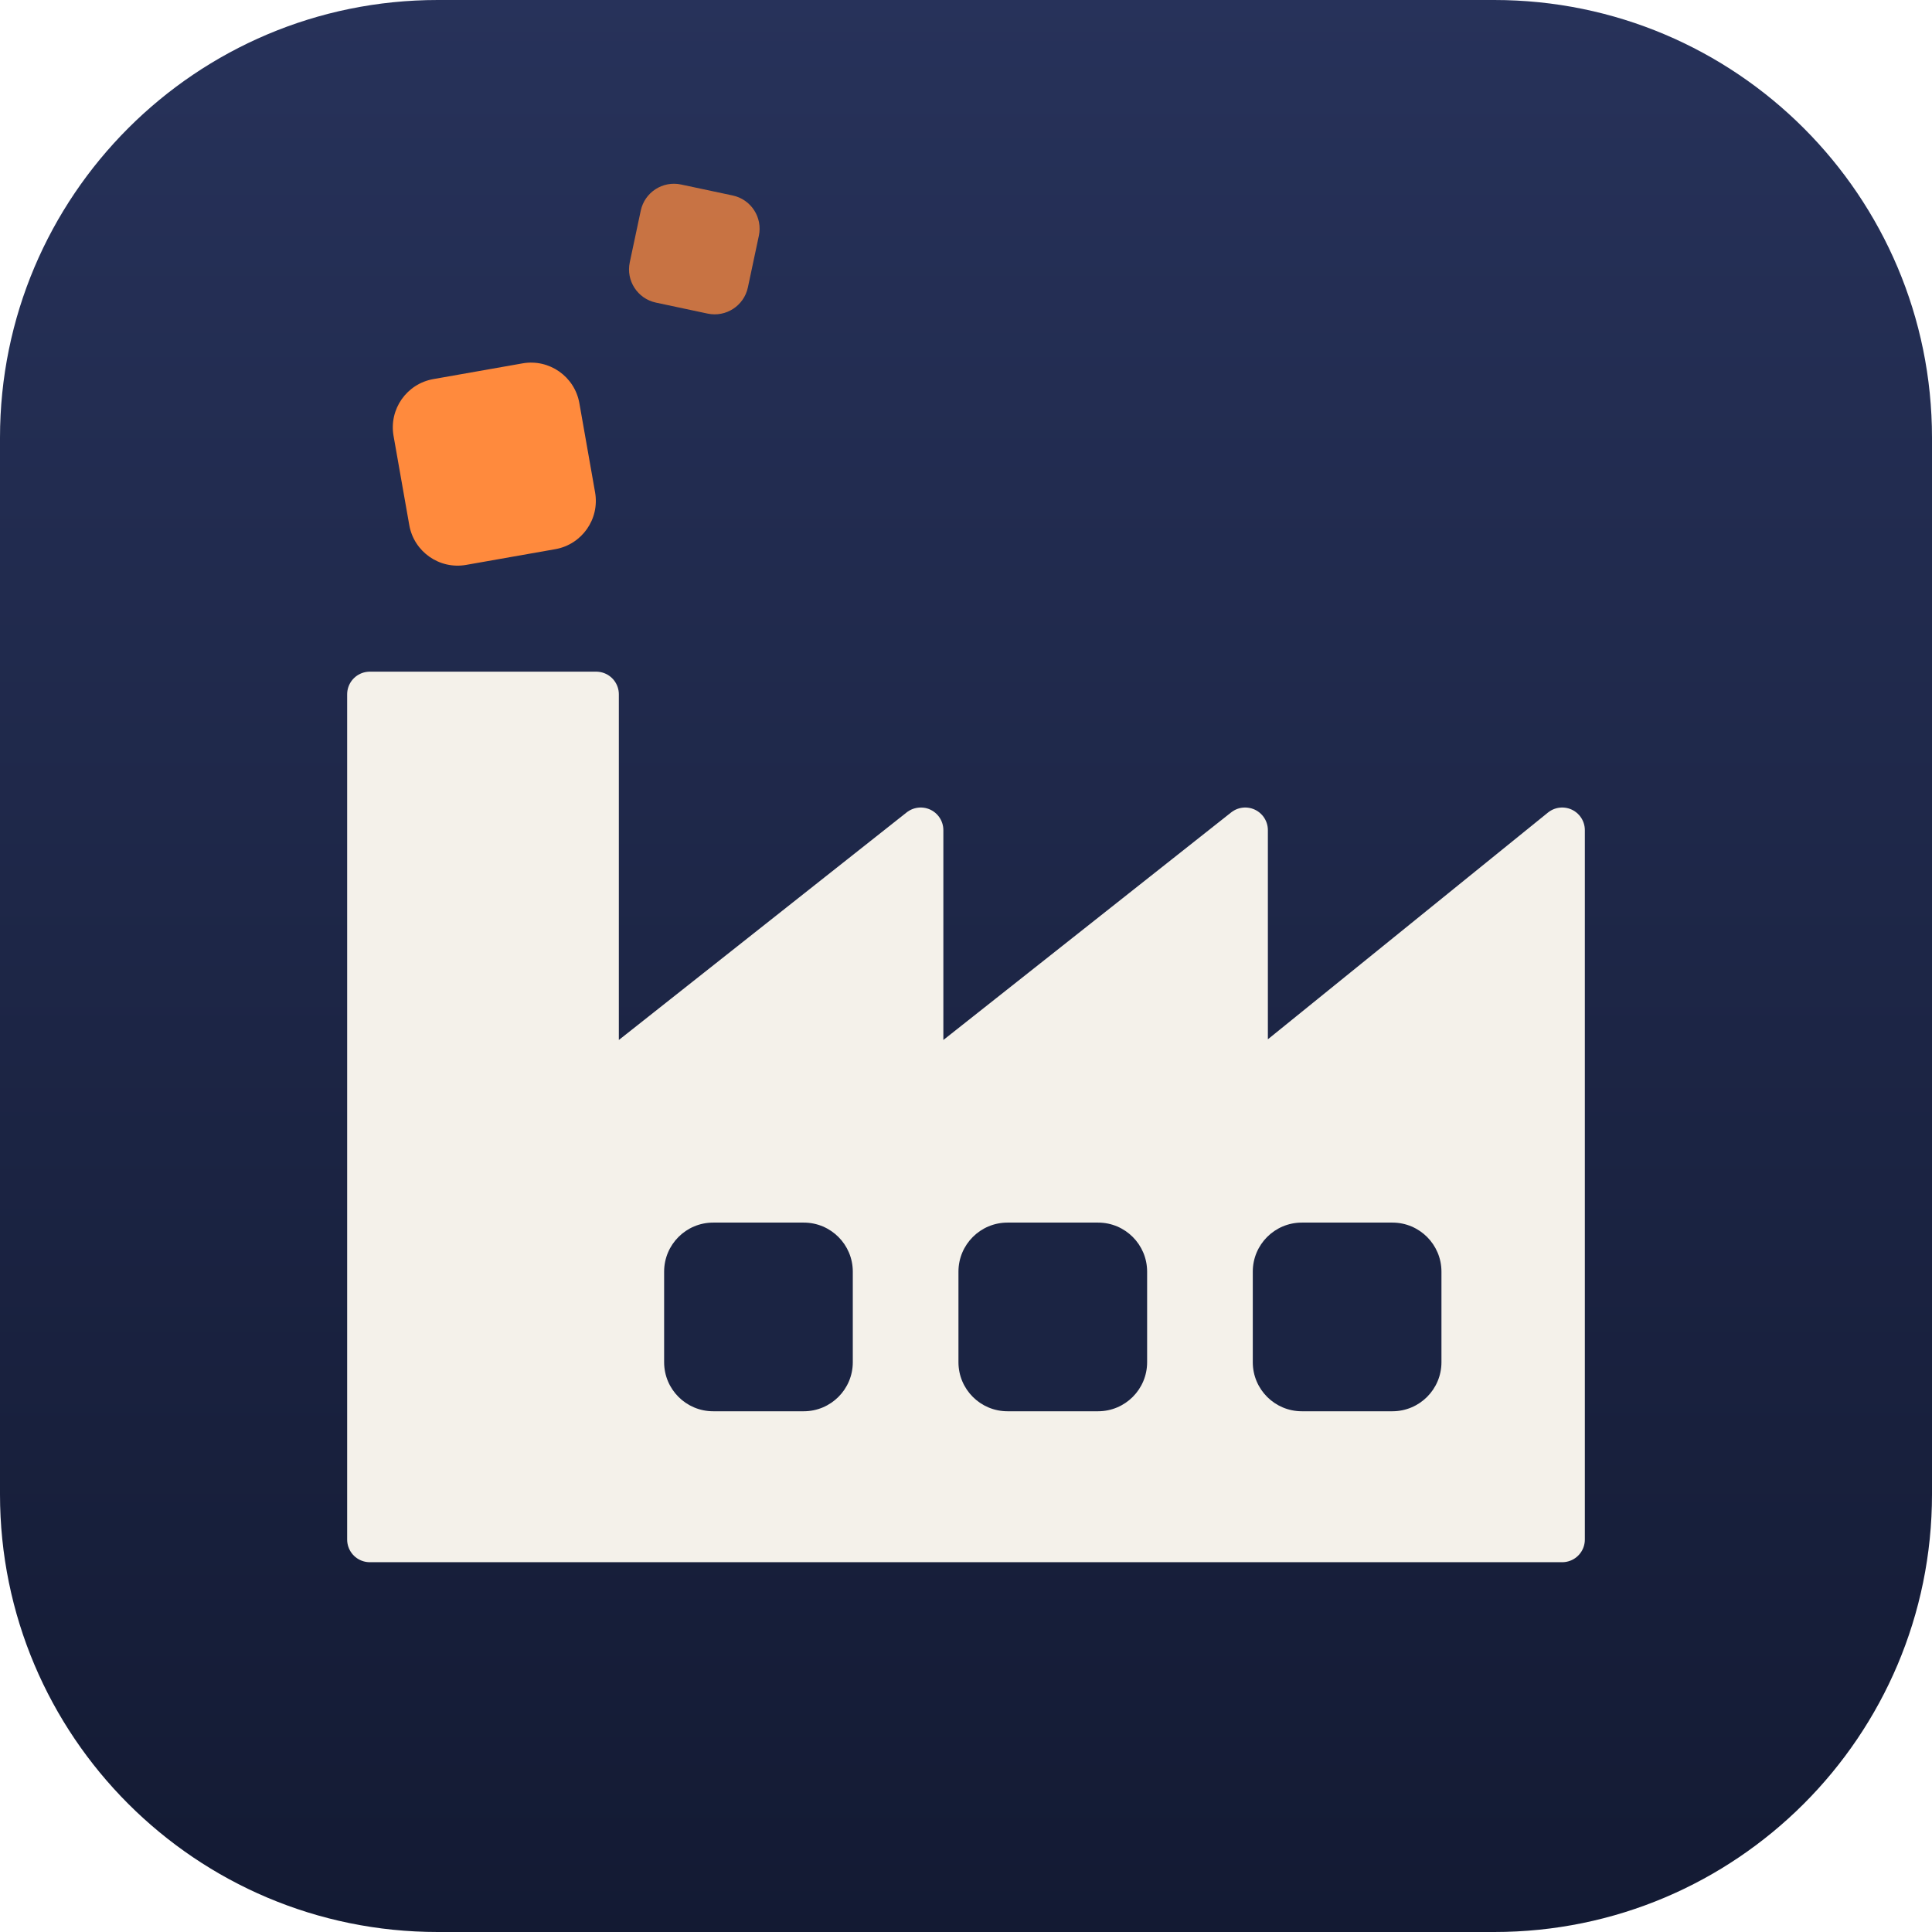
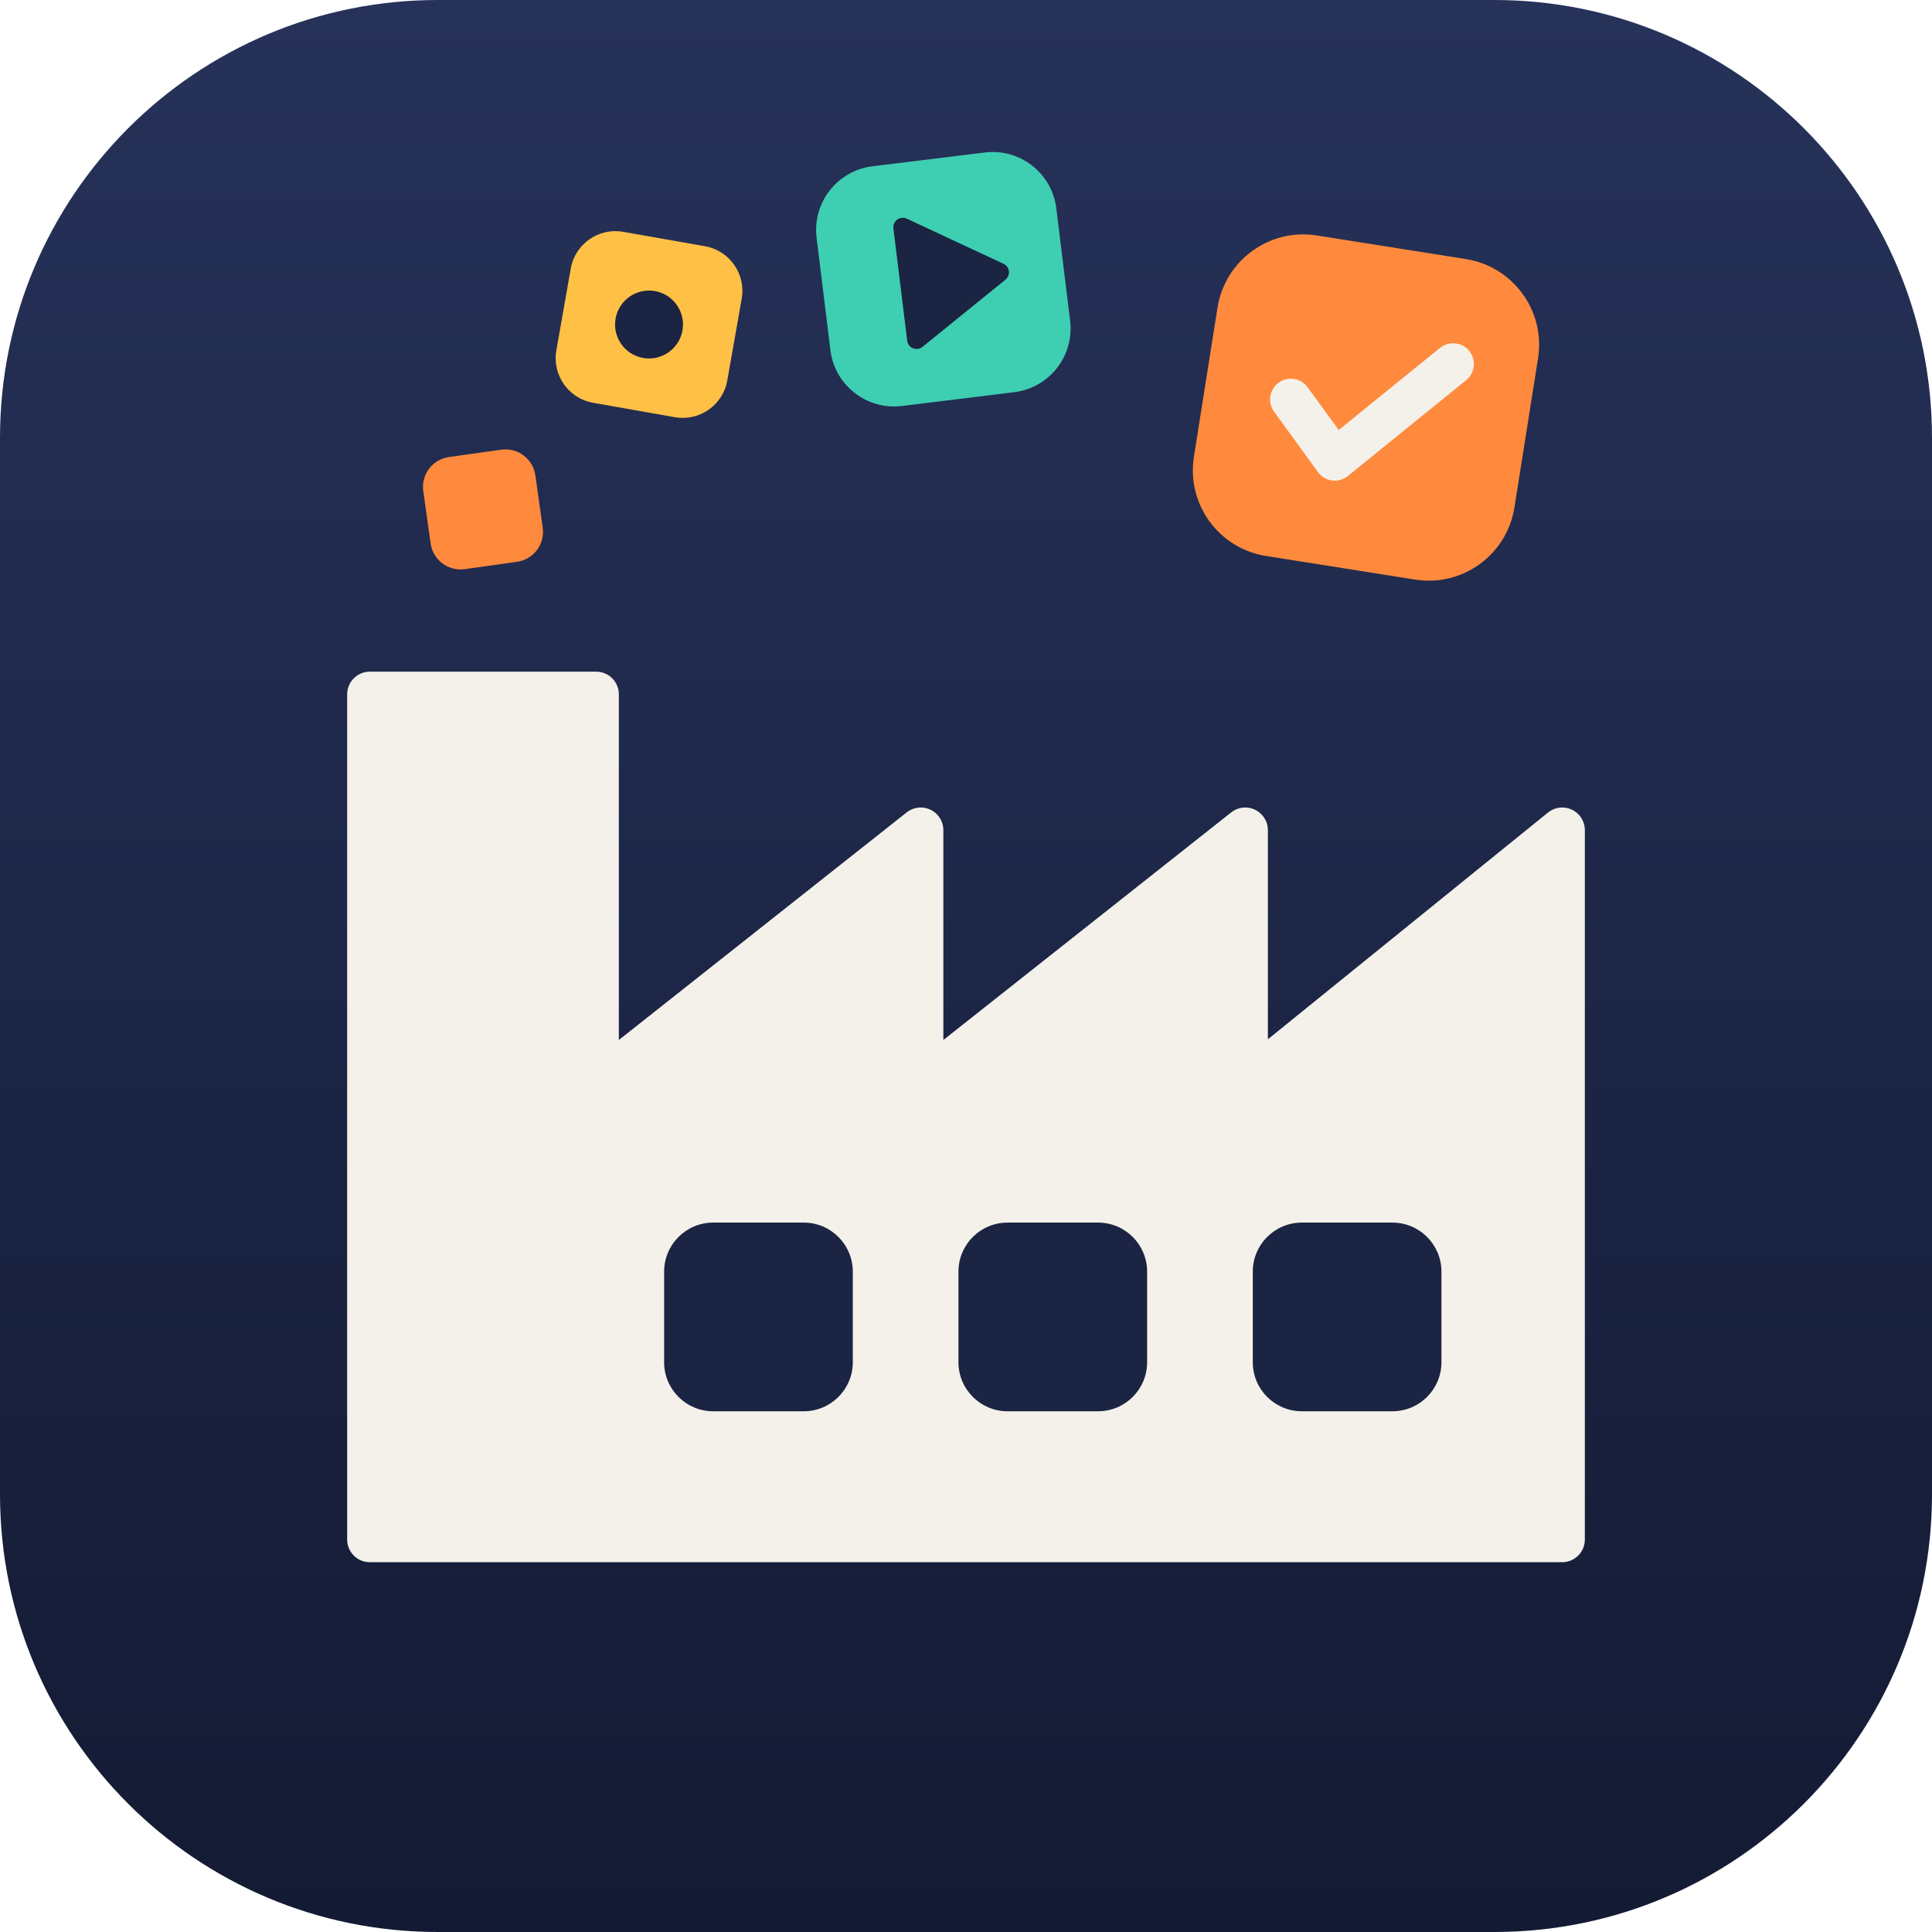
<svg xmlns="http://www.w3.org/2000/svg" viewBox="0 0 512 512" role="img" aria-labelledby="t">
  <defs>
    <linearGradient id="bg" x1="0" y1="0" x2="0" y2="1">
      <stop offset="0" stop-color="#27325a" />
      <stop offset="1" stop-color="#131a33" />
    </linearGradient>
  </defs>
  <rect width="512" height="512" rx="116" fill="url(#bg)" />
  <path d="M98 408V184h60v104l86-68v68l86-68v68l84-68v188z" fill="#f4f1ea" stroke="#f4f1ea" stroke-width="12" stroke-linejoin="round" />
  <g fill="#1b2443">
    <rect x="176" y="324" width="50" height="50" rx="13" />
    <rect x="254" y="324" width="50" height="50" rx="13" />
    <rect x="332" y="324" width="50" height="50" rx="13" />
  </g>
-   <rect x="106" y="98" width="50" height="50" rx="13" fill="#ff8a3d" transform="rotate(-10 131 123)" />
-   <rect x="168" y="50" width="32" height="32" rx="9" fill="#ff8a3d" opacity=".75" transform="rotate(12 184 66)" />
+   <g stroke-linecap="round" stroke-linejoin="round" fill="none">
+     <rect x="113" y="120" width="30" height="30" rx="8" fill="#ff8a3d" transform="rotate(-8 128 135)" />
+     <g transform="rotate(10 172 86)">
+       <rect x="149" y="63" width="46" height="46" rx="12" fill="#ffc145" />
+       <circle cx="172" cy="86" r="9" fill="#1b2443" />
+     </g>
+     <g transform="rotate(-7 250 74)">
+       <rect x="218" y="42" width="64" height="64" rx="17" fill="#3ecfb2" />
+       <path d="M241 59v30l24-15z" fill="#1b2443" stroke="#1b2443" stroke-width="5" />
+     </g>
+     <g transform="rotate(9 362 108)">
+       <rect x="319" y="65" width="86" height="86" rx="23" fill="#ff8a3d" />
+       <path d="M342 109l14 14 27-30" stroke="#f4f1ea" stroke-width="11" />
+     </g>
+   </g>
</svg>
